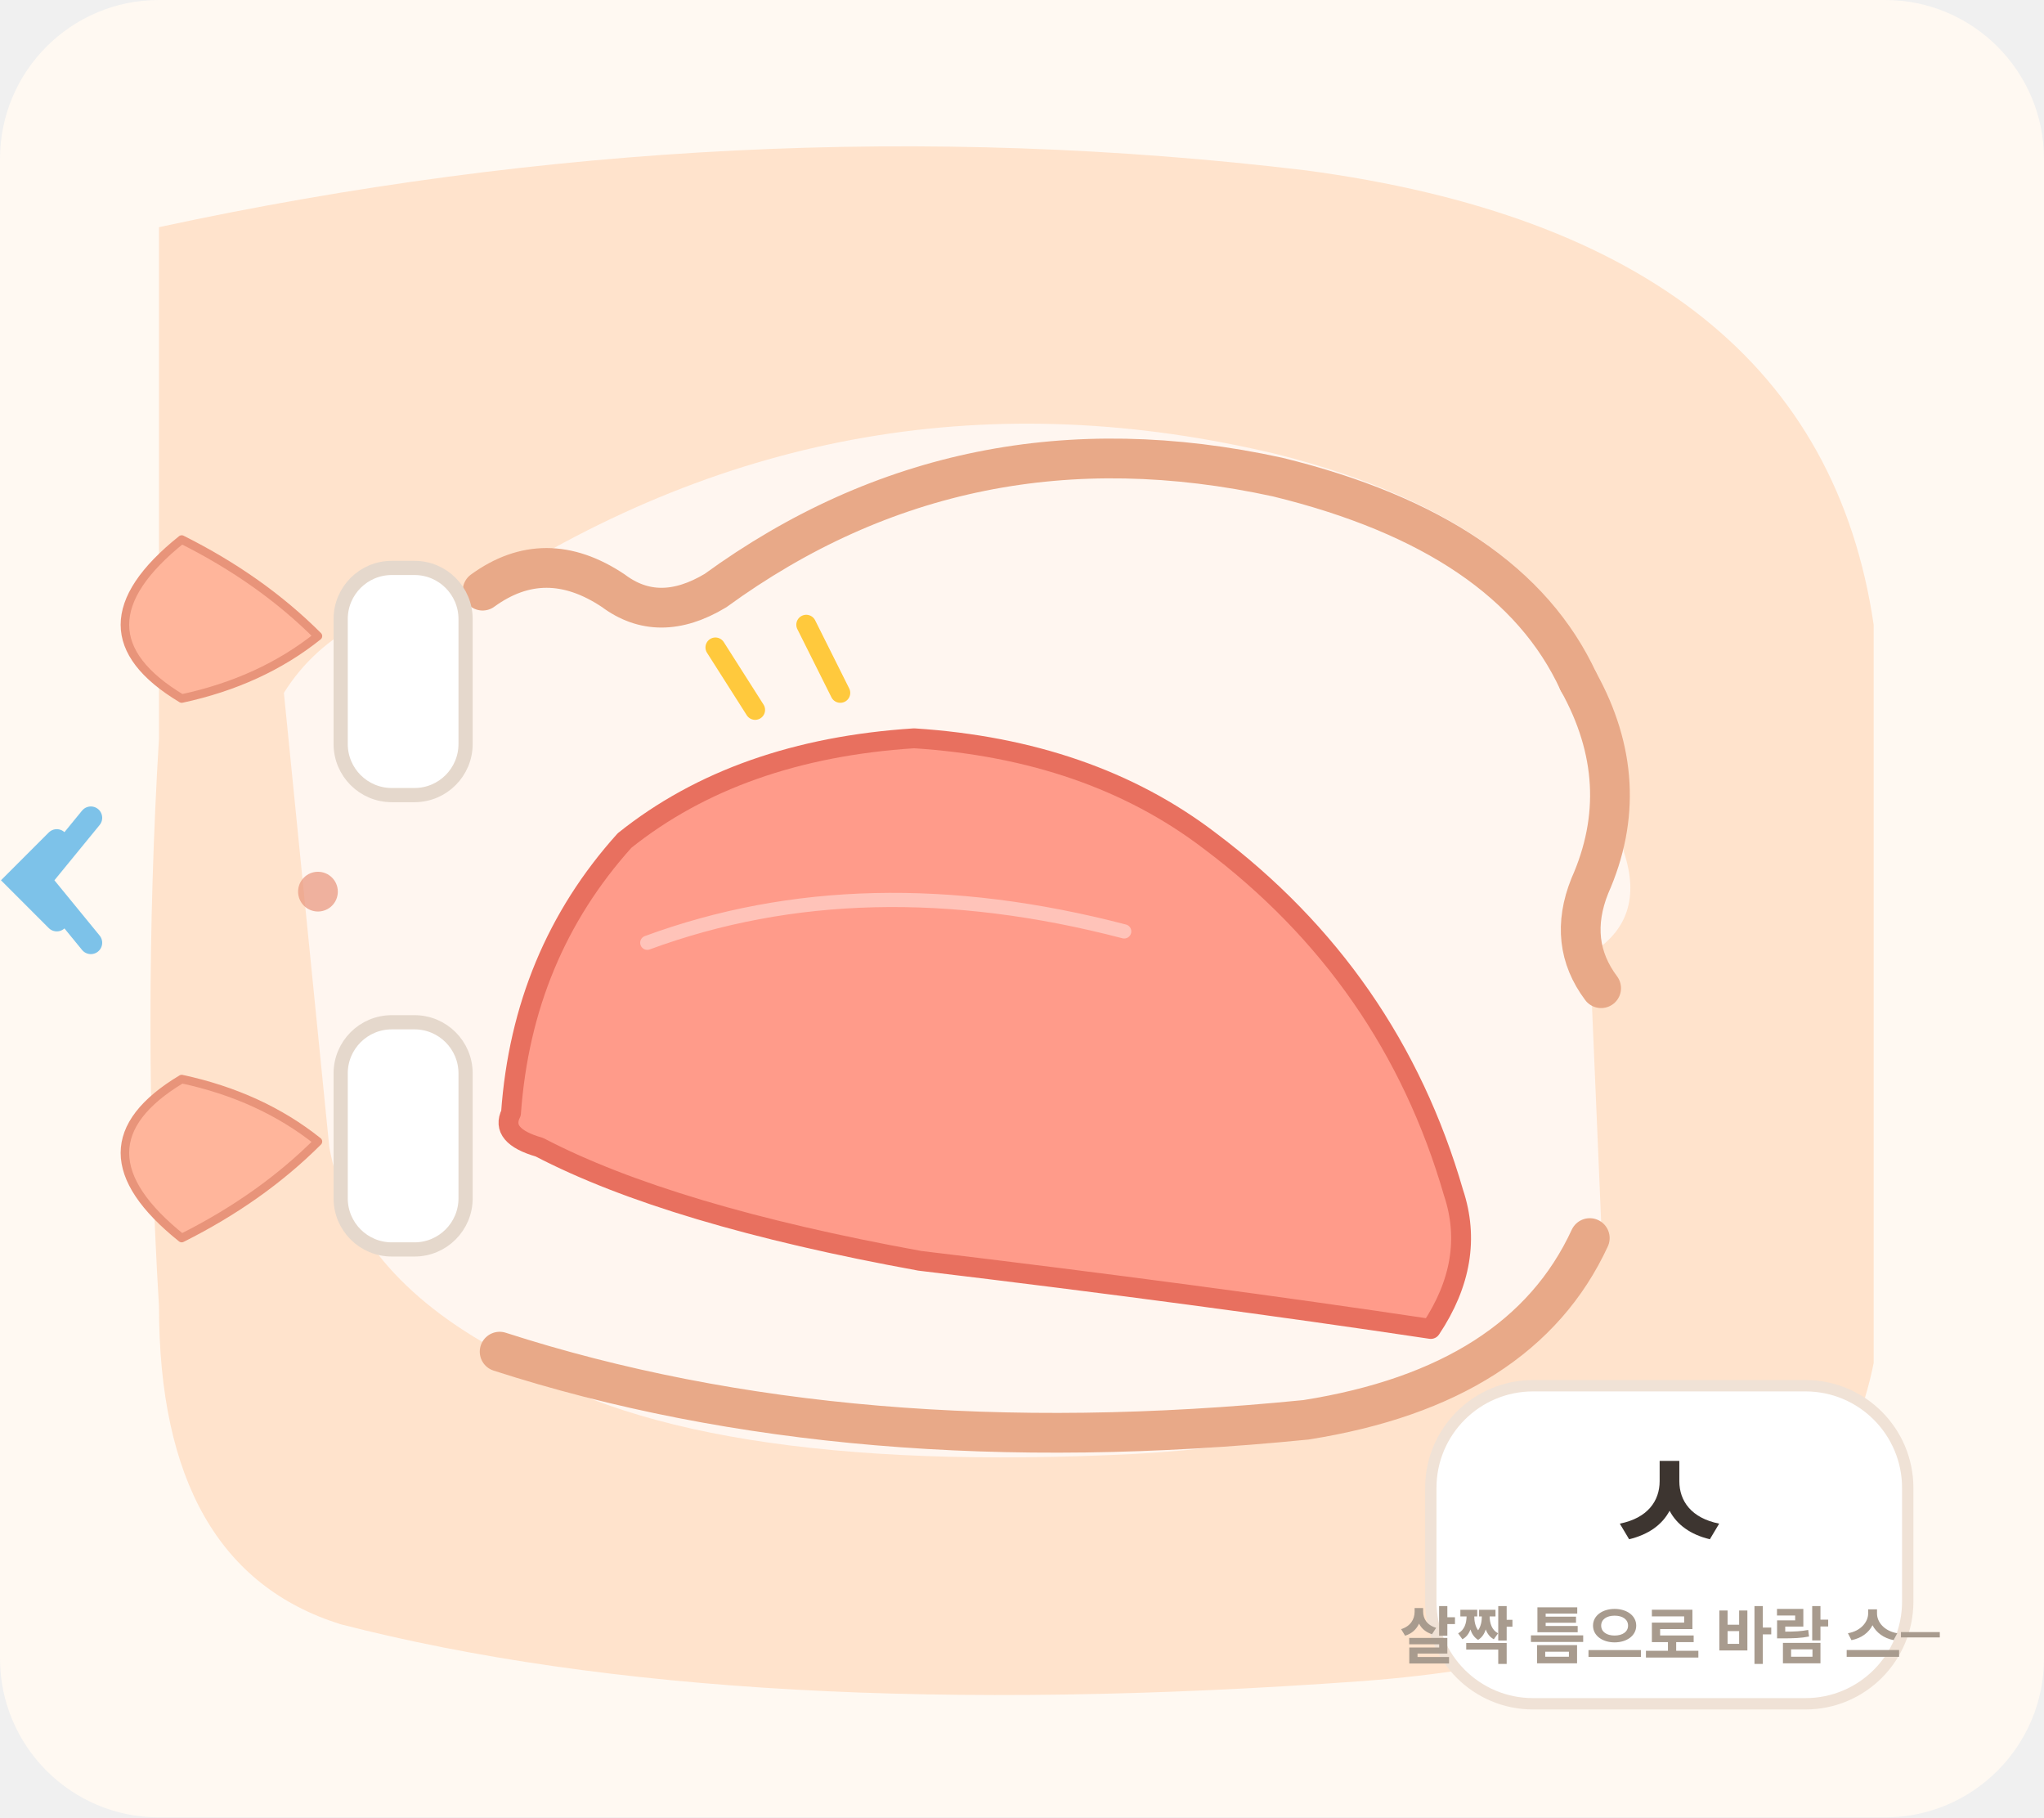
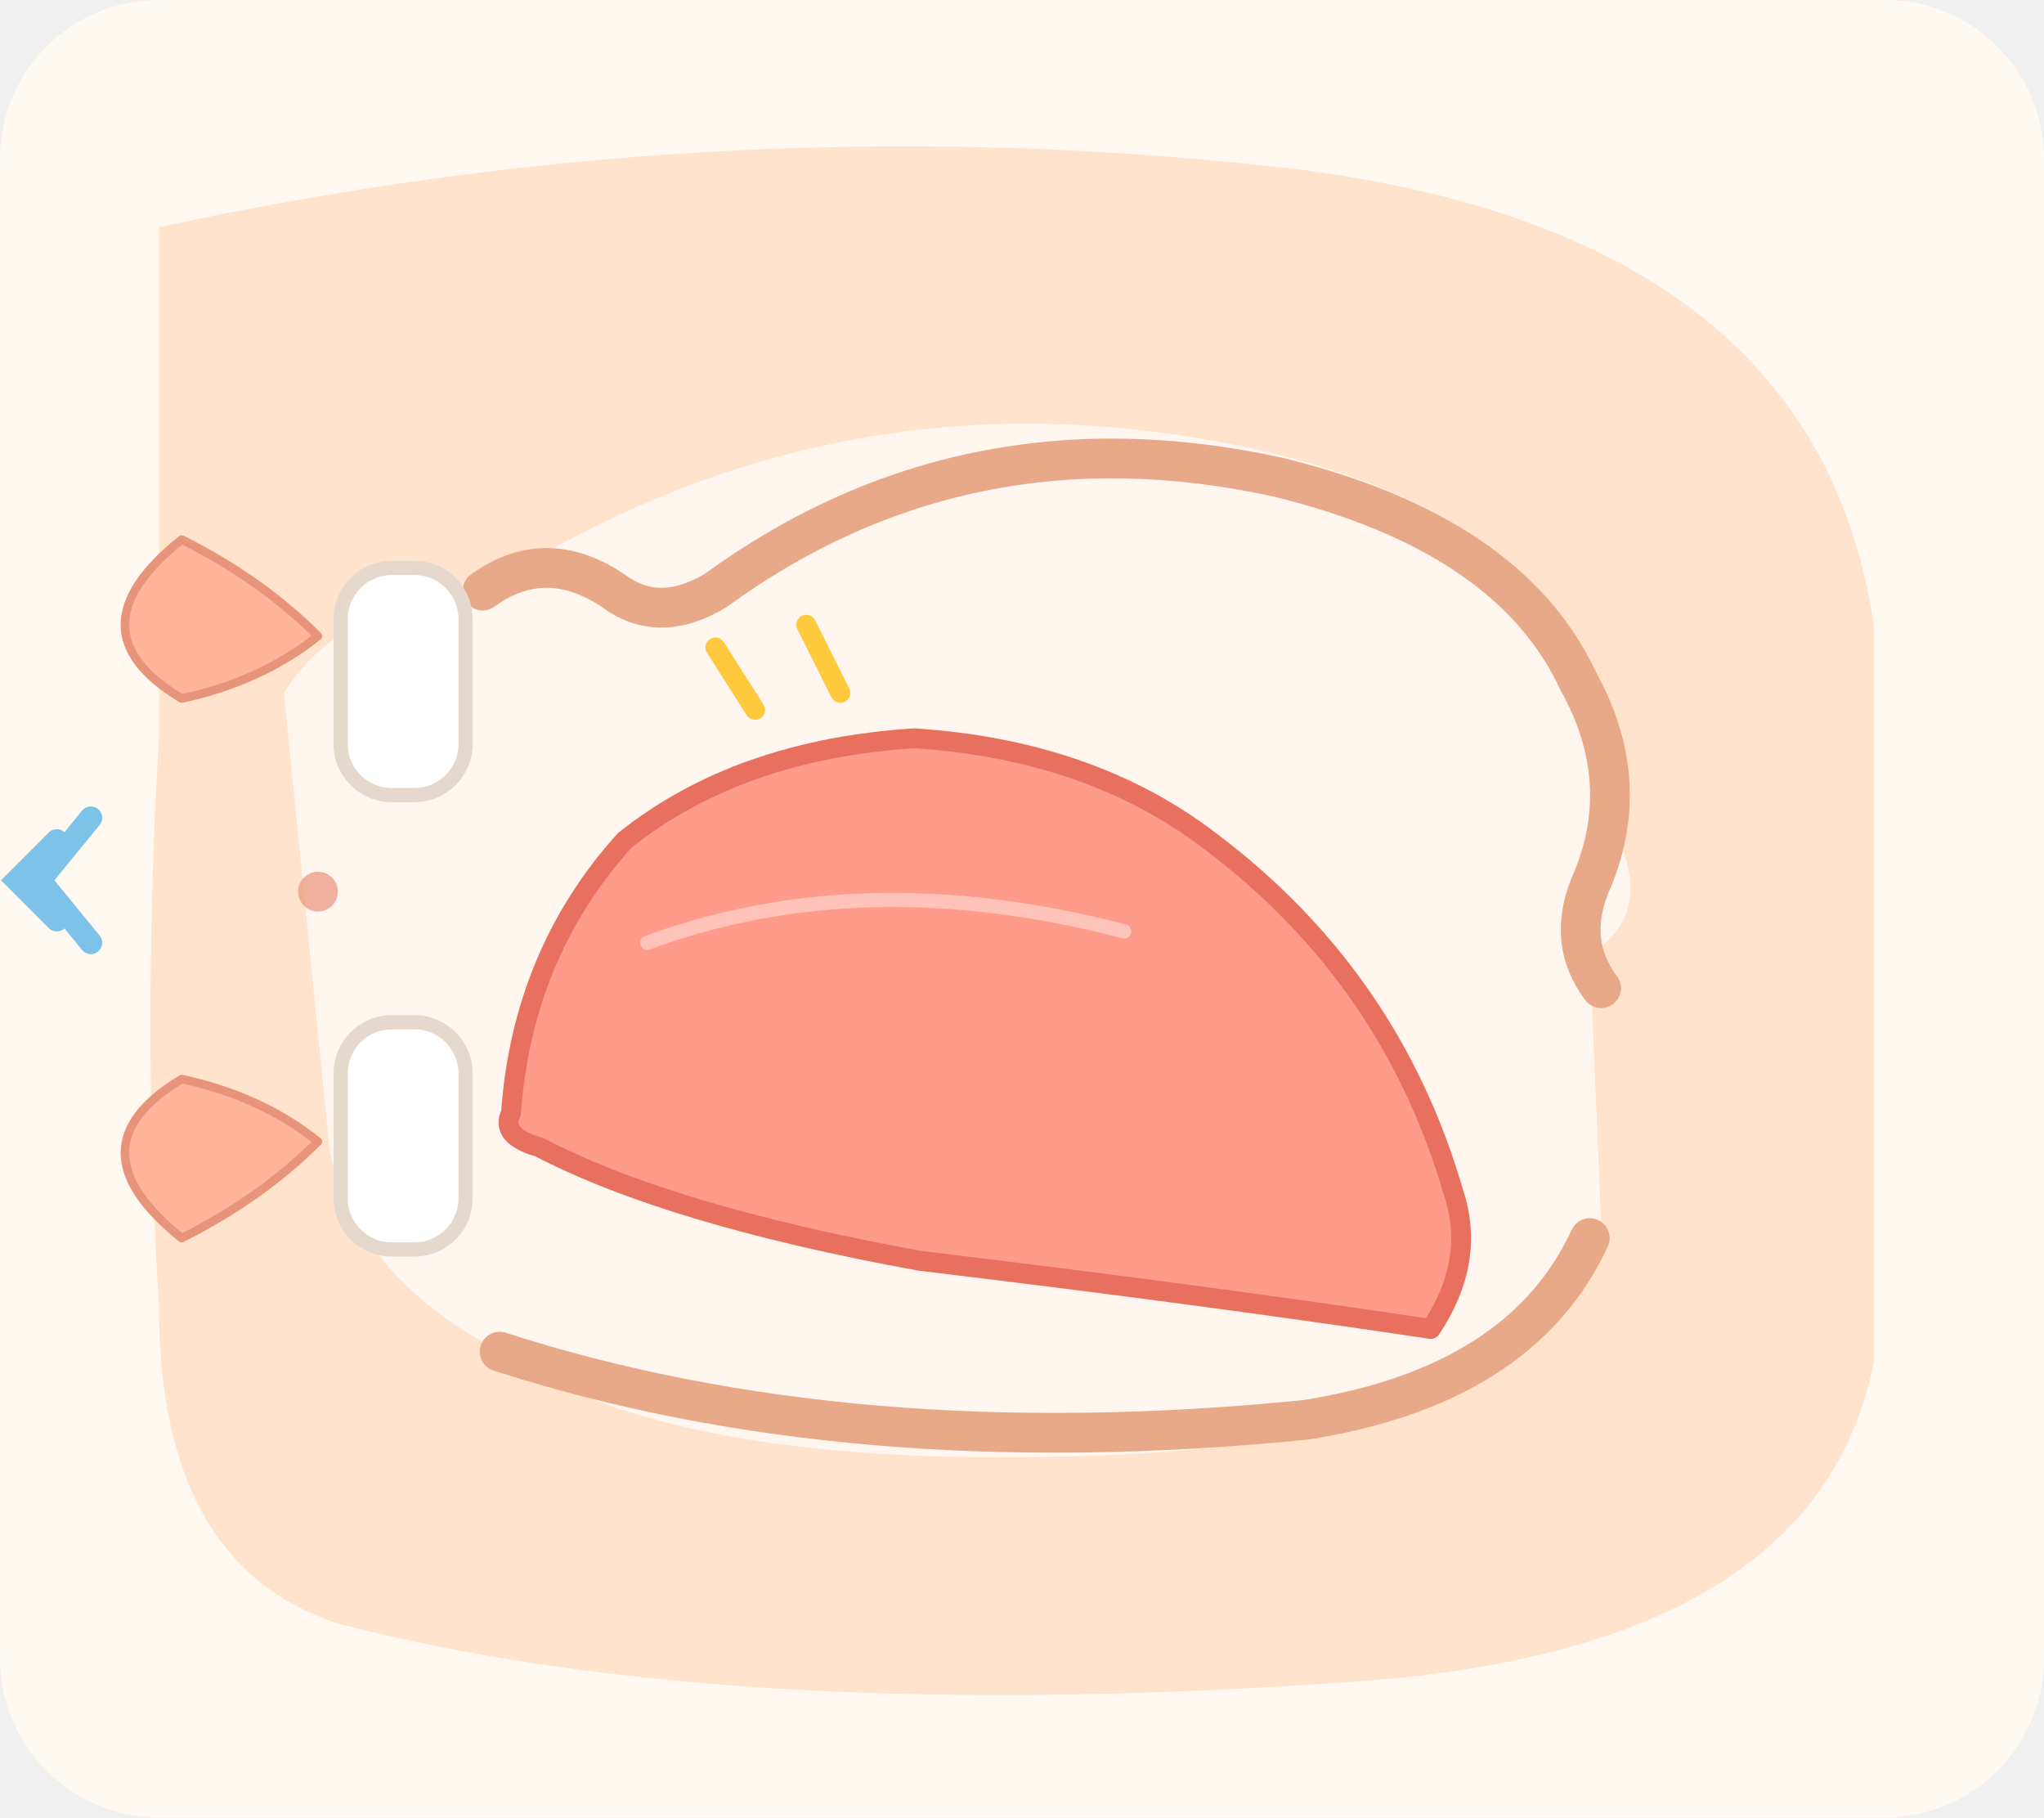
<svg xmlns="http://www.w3.org/2000/svg" viewBox="0 0 360 320" font-family="sans-serif">
  <rect width="360" height="320" rx="28" fill="#FFF9F2" />
  <path d="M 28 40 Q 130 18 230 30 Q 320 42 330 110            L 330 240 Q 320 290 240 296 Q 130 304 60 286            Q 28 276 28 230 Q 25 180 28 130 Z" fill="#FFE3CC" />
  <path d="M 50 122 Q 60 106 85 104            Q 150 62 225 80 Q 272 92 282 122            L 286 150 Q 290 162 280 168            L 282 215 Q 270 252 200 256 Q 120 260 88 238 Q 62 224 58 202 Z" fill="#FFF6F0" />
  <path d="M 85 104 Q 96 96 108 104 Q 116 110 126 104            Q 170 72 225 84 Q 266 94 278 120" fill="none" stroke="#E8A988" stroke-width="7" stroke-linecap="round" />
  <path d="M 278 120 Q 288 138 280 156 Q 276 166 282 174" fill="none" stroke="#E8A988" stroke-width="7" stroke-linecap="round" />
  <path d="M 88 238 Q 150 258 230 250 Q 268 244 280 218" fill="none" stroke="#E8A988" stroke-width="7" stroke-linecap="round" />
  <rect x="60" y="100" width="22" height="40" rx="9" fill="#FFFFFF" stroke="#E5D8CC" stroke-width="2.5" />
  <rect x="60" y="180" width="22" height="40" rx="9" fill="#FFFFFF" stroke="#E5D8CC" stroke-width="2.5" />
  <path d="M 56 112            Q 46 102 32 95            Q 22 103 22 110            Q 22 117 32 123            Q 46 120 56 112 Z" fill="#FFB59B" stroke="#E8947A" stroke-width="1.5" stroke-linejoin="round" />
  <path d="M 56 201            Q 46 193 32 190            Q 22 196 22 203            Q 22 210 32 218            Q 46 211 56 201 Z" fill="#FFB59B" stroke="#E8947A" stroke-width="1.5" stroke-linejoin="round" />
  <circle cx="56" cy="157" r="3.5" fill="#E8947A" opacity="0.7" />
  <path d="M 90 196                Q 92 168 110 148                Q 130 132 161 130                Q 192 132 213 148                Q 245 172 256 210                Q 260 222 252 234                Q 212 228 162 222                Q 118 214 95 202                Q 88 200 90 196 Z" fill="#FF9B8A" stroke="#E8705F" stroke-width="3.5" stroke-linejoin="round" />
  <path d="M 114 166 Q 152 152 198 164" fill="none" stroke="#FFFFFF" stroke-width="2.5" opacity="0.4" stroke-linecap="round" />
  <g stroke="#FFC93D" stroke-width="3.5" stroke-linecap="round">
    <path d="M 126 114 L 133 125" />
    <path d="M 142 110 L 148 122" />
  </g>
  <g stroke="#6FBDE8" stroke-width="4" fill="none" stroke-linecap="round" opacity="0.9">
    <path d="M 16 144 L 7 155 L 16 166" />
    <path d="M 10 148 L 3 155 L 10 162" />
  </g>
-   <g>
-     <rect x="252" y="244" width="84" height="56" rx="18" fill="#FFFFFF" stroke="#F0E2D6" stroke-width="2" />
-     <text x="294" y="274" text-anchor="middle" font-size="26" font-weight="900" fill="#3D3530">ㅅ</text>
-     <text x="294" y="292" text-anchor="middle" font-size="11" font-weight="700" fill="#A89B8E">살짝 틈으로 바람 스─</text>
-   </g>
</svg>
